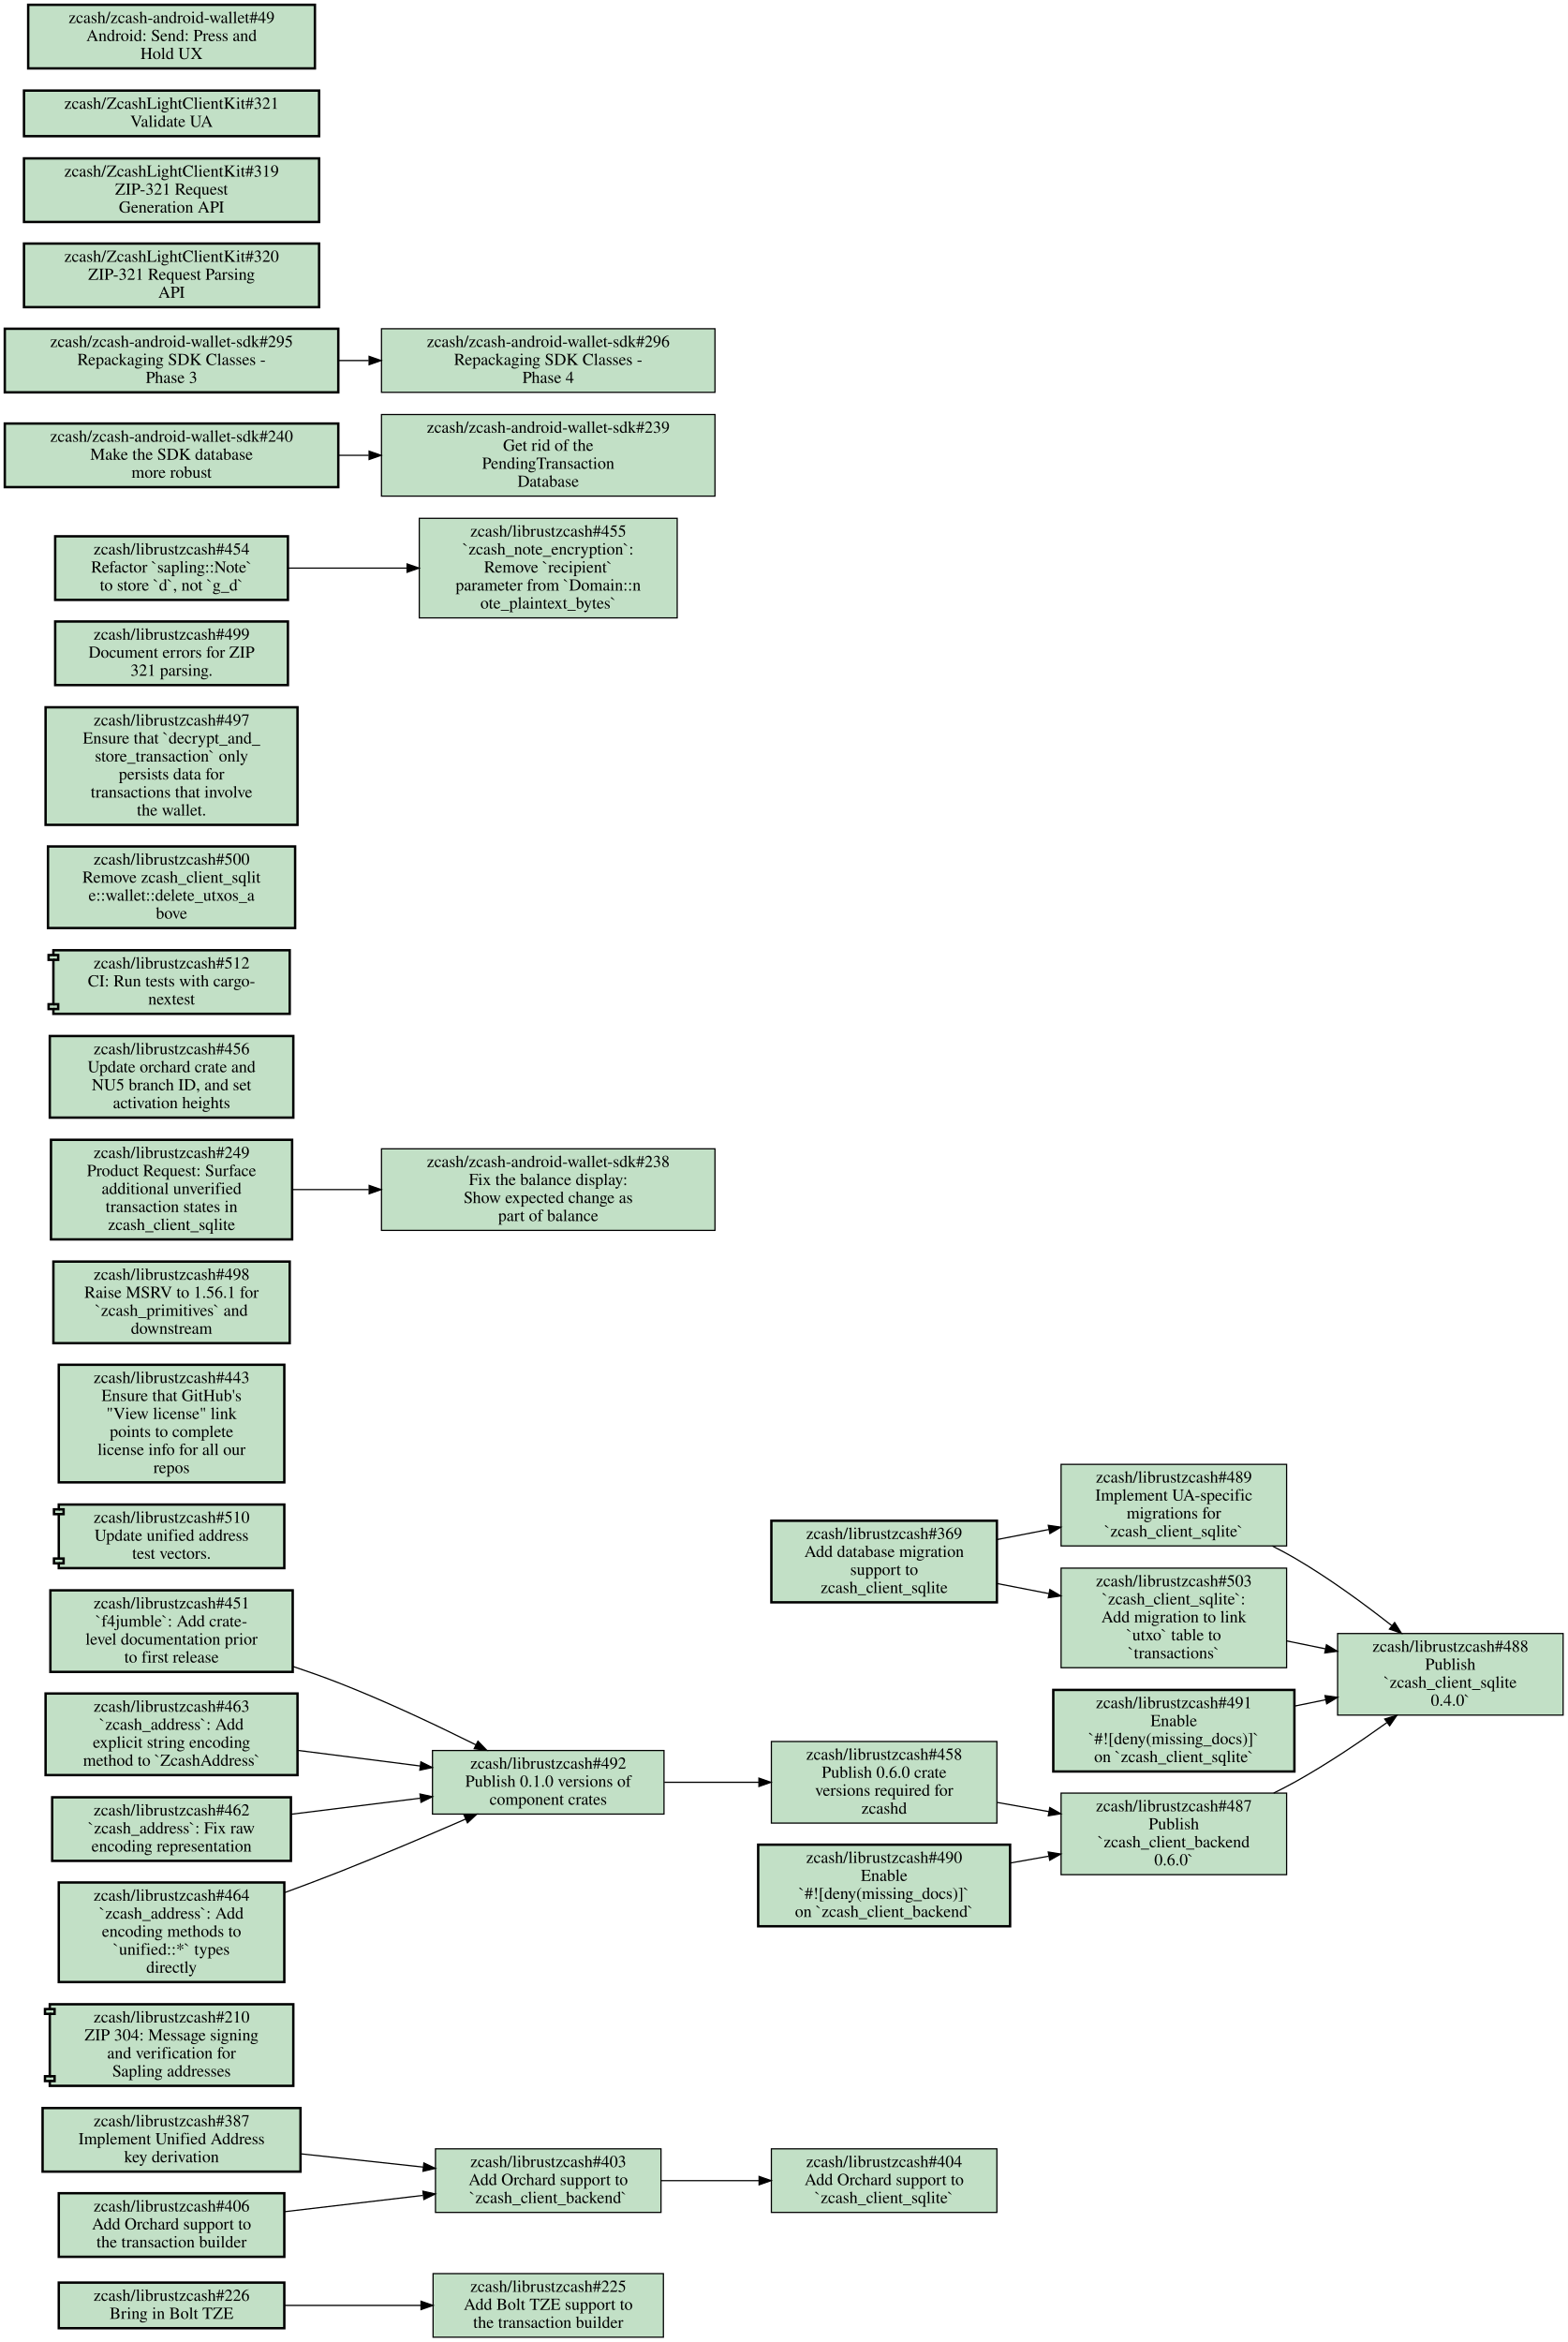
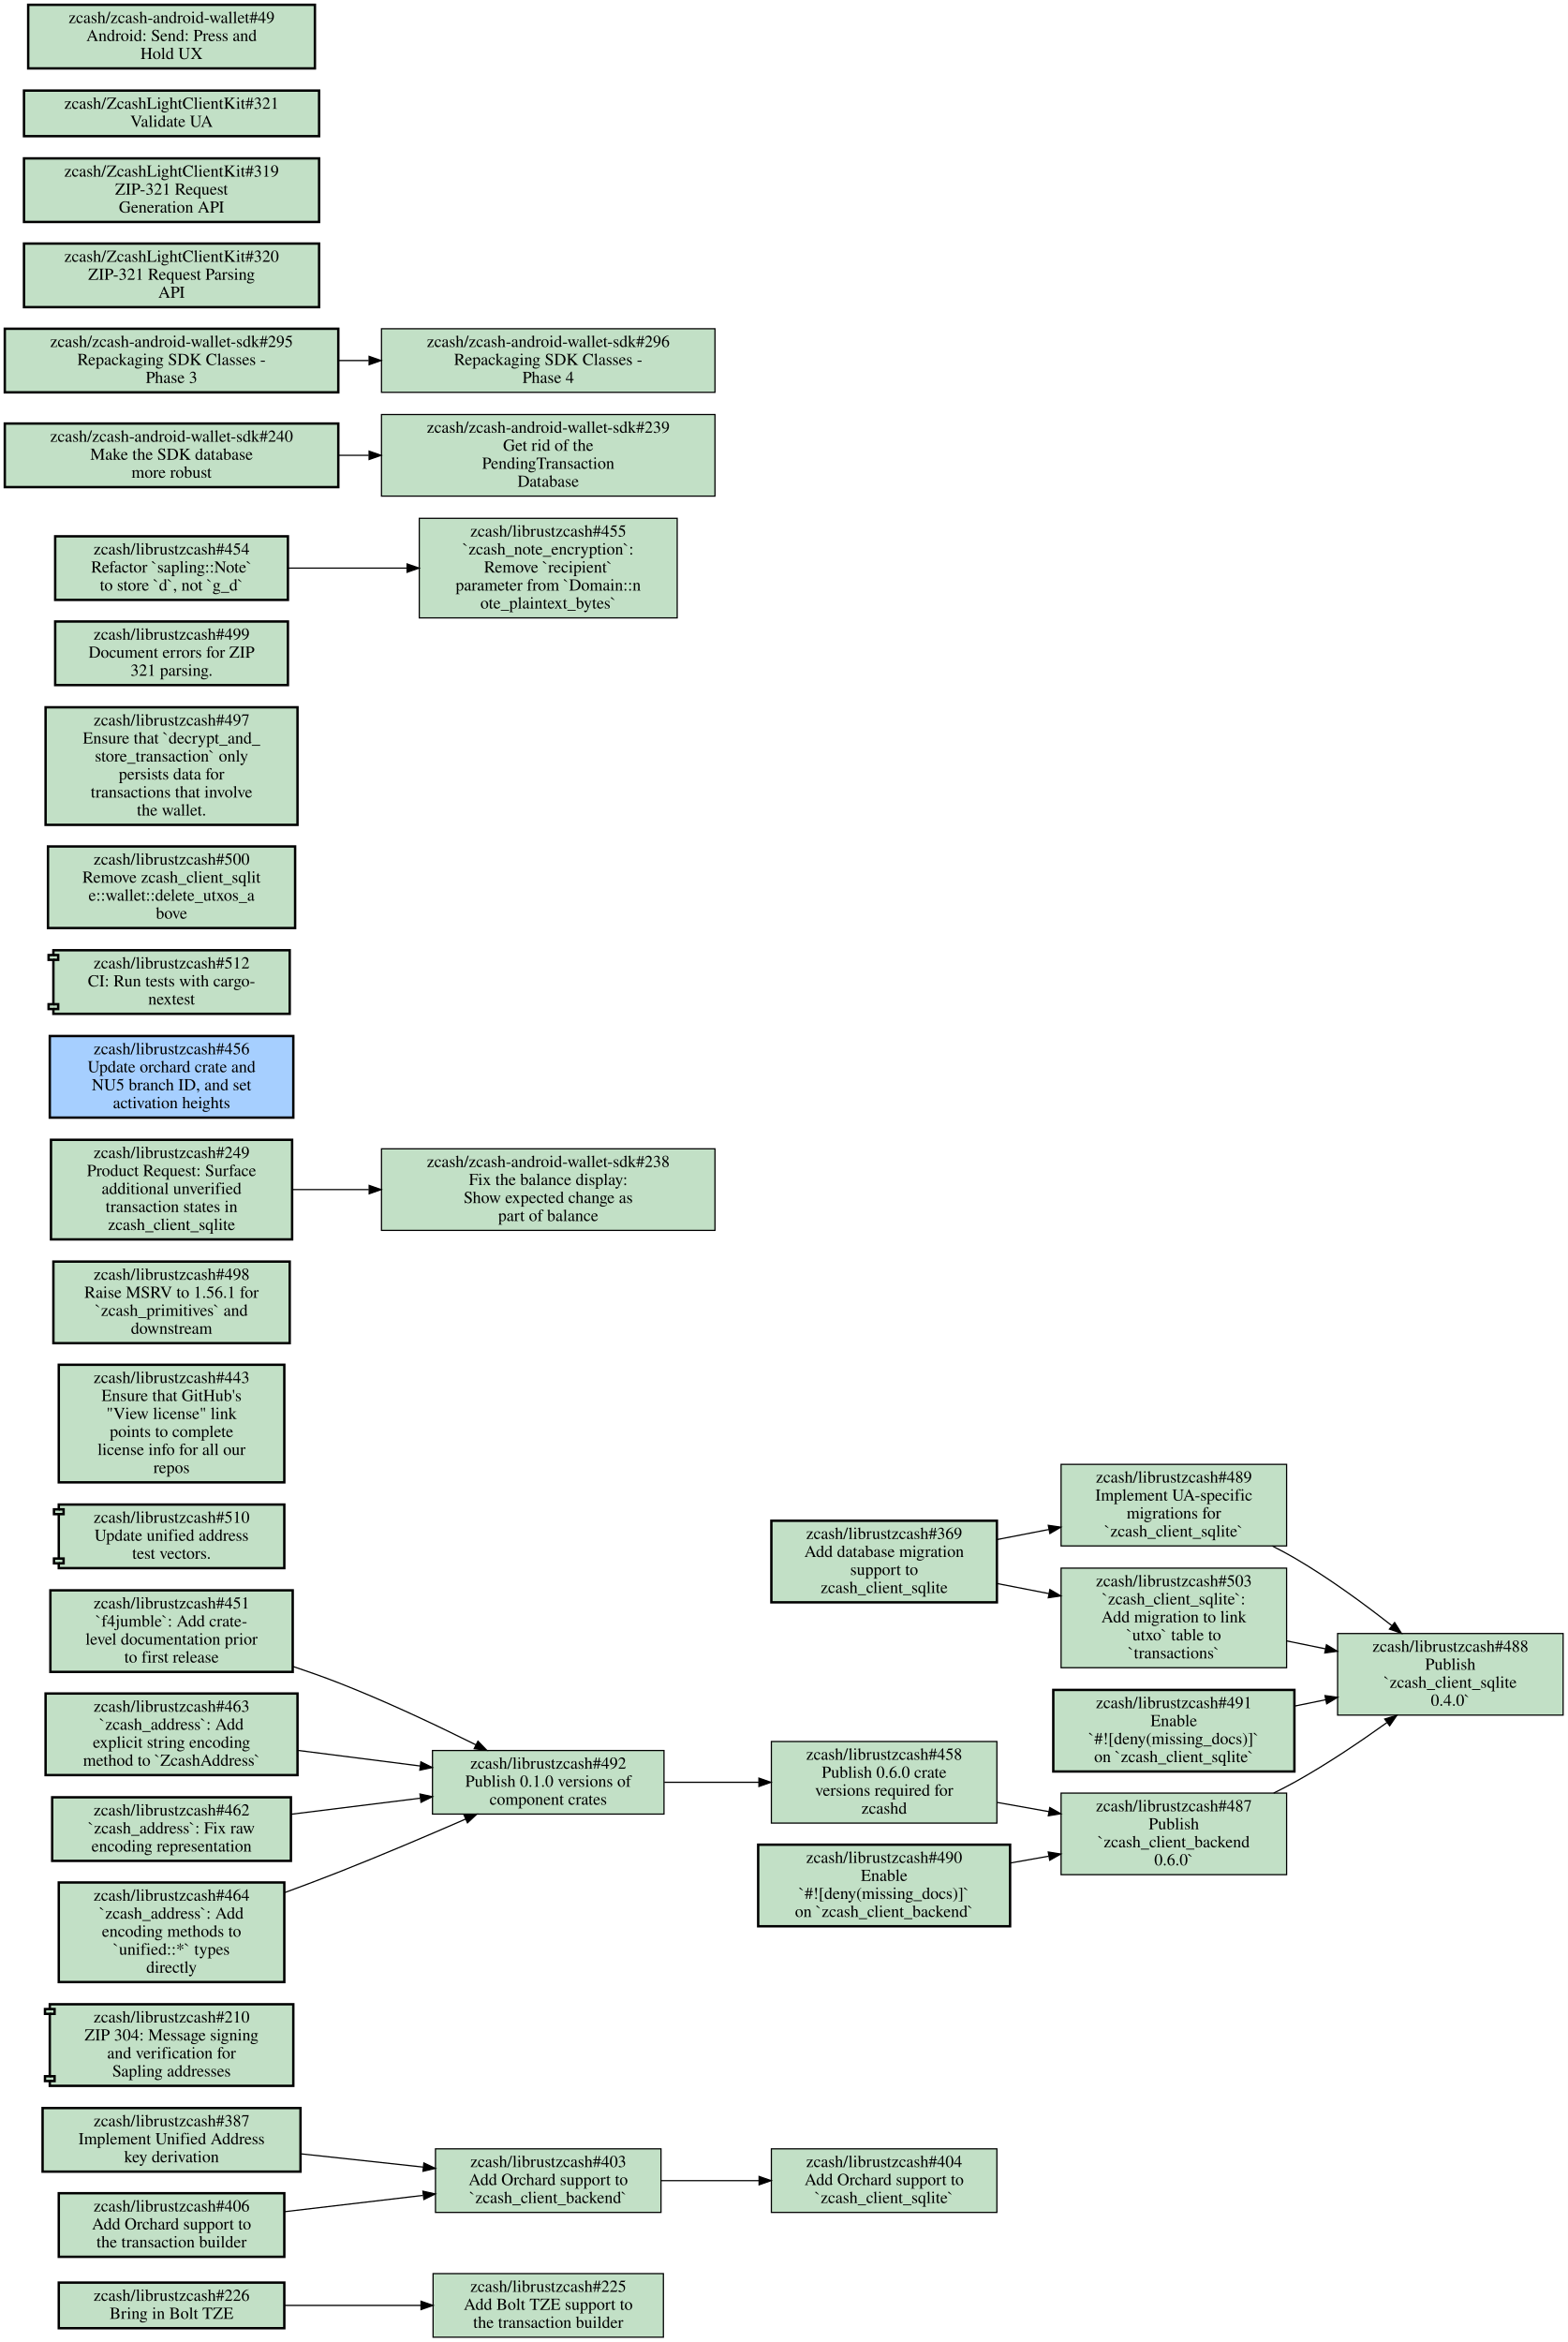
<svg xmlns="http://www.w3.org/2000/svg" xmlns:xlink="http://www.w3.org/1999/xlink" width="1307pt" height="1952pt" viewBox="0.00 0.00 1307.00 1952.00">
  <g id="graph0" class="graph" transform="scale(1 1) rotate(0) translate(4 1948)">
    <polygon fill="#ffffff" stroke="transparent" points="-4,4 -4,-1948 1303,-1948 1303,4 -4,4" />
    <g id="node1" class="node open">
      <g id="a_node1">
        <a xlink:href="https://github.com/zcash/librustzcash/issues/226" xlink:title="zcash/librustzcash#226&#10;Bring in Bolt TZE" target="_blank">
          <polygon fill="#c2e0c6" stroke="#000000" stroke-width="2" points="233,-45.5 45,-45.5 45,-7.5 233,-7.5 233,-45.5" />
          <text text-anchor="middle" x="139" y="-30.3" font-family="Times,serif" font-size="14.00" fill="#000000">zcash/librustzcash#226</text>
          <text text-anchor="middle" x="139" y="-15.3" font-family="Times,serif" font-size="14.00" fill="#000000">Bring in Bolt TZE</text>
        </a>
      </g>
    </g>
    <g id="node2" class="node open">
      <g id="a_node2">
        <a xlink:href="https://github.com/zcash/librustzcash/issues/225" xlink:title="zcash/librustzcash#225&#10;Add Bolt TZE support to&#10;the transaction builder" target="_blank">
          <polygon fill="#c2e0c6" stroke="#000000" points="549,-53 357,-53 357,0 549,0 549,-53" />
          <text text-anchor="middle" x="453" y="-37.8" font-family="Times,serif" font-size="14.00" fill="#000000">zcash/librustzcash#225</text>
          <text text-anchor="middle" x="453" y="-22.8" font-family="Times,serif" font-size="14.00" fill="#000000">Add Bolt TZE support to</text>
          <text text-anchor="middle" x="453" y="-7.8" font-family="Times,serif" font-size="14.00" fill="#000000">the transaction builder</text>
        </a>
      </g>
    </g>
    <g id="edge1" class="edge">
      <path fill="none" stroke="#000000" d="M233.21,-26.5C268.96,-26.5 309.91,-26.5 346.7,-26.5" />
      <polygon fill="#000000" stroke="#000000" points="346.95,-30 356.95,-26.5 346.95,-23 346.95,-30" />
    </g>
    <g id="node3" class="node open">
      <g id="a_node3">
        <a xlink:href="https://github.com/zcash/librustzcash/issues/403" xlink:title="zcash/librustzcash#403&#10;Add Orchard support to&#10;`zcash_client_backend`" target="_blank">
          <polygon fill="#c2e0c6" stroke="#000000" points="547,-157 359,-157 359,-104 547,-104 547,-157" />
          <text text-anchor="middle" x="453" y="-141.8" font-family="Times,serif" font-size="14.00" fill="#000000">zcash/librustzcash#403</text>
          <text text-anchor="middle" x="453" y="-126.8" font-family="Times,serif" font-size="14.00" fill="#000000">Add Orchard support to</text>
          <text text-anchor="middle" x="453" y="-111.8" font-family="Times,serif" font-size="14.00" fill="#000000">`zcash_client_backend`</text>
        </a>
      </g>
    </g>
    <g id="node4" class="node open">
      <g id="a_node4">
        <a xlink:href="https://github.com/zcash/librustzcash/issues/404" xlink:title="zcash/librustzcash#404&#10;Add Orchard support to&#10;`zcash_client_sqlite`" target="_blank">
          <polygon fill="#c2e0c6" stroke="#000000" points="827,-157 639,-157 639,-104 827,-104 827,-157" />
          <text text-anchor="middle" x="733" y="-141.8" font-family="Times,serif" font-size="14.00" fill="#000000">zcash/librustzcash#404</text>
          <text text-anchor="middle" x="733" y="-126.8" font-family="Times,serif" font-size="14.00" fill="#000000">Add Orchard support to</text>
          <text text-anchor="middle" x="733" y="-111.8" font-family="Times,serif" font-size="14.00" fill="#000000">`zcash_client_sqlite`</text>
        </a>
      </g>
    </g>
    <g id="edge2" class="edge">
      <path fill="none" stroke="#000000" d="M547.01,-130.5C573.22,-130.5 601.84,-130.5 628.6,-130.5" />
      <polygon fill="#000000" stroke="#000000" points="628.76,-134 638.76,-130.5 628.76,-127 628.76,-134" />
    </g>
    <g id="node5" class="node open">
      <g id="a_node5">
        <a xlink:href="https://github.com/zcash/librustzcash/pull/210" xlink:title="zcash/librustzcash#210&#10;ZIP 304: Message signing&#10;and verification for&#10;Sapling addresses" target="_blank">
          <polygon fill="#c2e0c6" stroke="#000000" stroke-width="2" points="240.5,-277.5 37.5,-277.5 37.5,-273.5 33.5,-273.5 33.5,-269.5 37.5,-269.5 37.5,-217.5 33.5,-217.5 33.5,-213.5 37.5,-213.5 37.5,-209.5 240.5,-209.5 240.5,-277.5" />
          <polyline fill="none" stroke="#000000" stroke-width="2" points="37.5,-273.5 41.5,-273.5 41.5,-269.5 37.5,-269.5 " />
          <polyline fill="none" stroke="#000000" stroke-width="2" points="37.5,-217.5 41.5,-217.5 41.5,-213.5 37.5,-213.5 " />
          <text text-anchor="middle" x="139" y="-262.3" font-family="Times,serif" font-size="14.00" fill="#000000">zcash/librustzcash#210</text>
          <text text-anchor="middle" x="139" y="-247.3" font-family="Times,serif" font-size="14.00" fill="#000000">ZIP 304: Message signing</text>
          <text text-anchor="middle" x="139" y="-232.3" font-family="Times,serif" font-size="14.00" fill="#000000">and verification for</text>
          <text text-anchor="middle" x="139" y="-217.3" font-family="Times,serif" font-size="14.00" fill="#000000">Sapling addresses</text>
        </a>
      </g>
    </g>
    <g id="node6" class="node open">
      <g id="a_node6">
        <a xlink:href="https://github.com/zcash/librustzcash/issues/369" xlink:title="zcash/librustzcash#369&#10;Add database migration&#10;support to&#10;zcash_client_sqlite" target="_blank">
          <polygon fill="#c2e0c6" stroke="#000000" stroke-width="2" points="827,-680.5 639,-680.5 639,-612.5 827,-612.5 827,-680.5" />
          <text text-anchor="middle" x="733" y="-665.3" font-family="Times,serif" font-size="14.00" fill="#000000">zcash/librustzcash#369</text>
          <text text-anchor="middle" x="733" y="-650.3" font-family="Times,serif" font-size="14.00" fill="#000000">Add database migration</text>
          <text text-anchor="middle" x="733" y="-635.3" font-family="Times,serif" font-size="14.00" fill="#000000">support to</text>
          <text text-anchor="middle" x="733" y="-620.3" font-family="Times,serif" font-size="14.00" fill="#000000">zcash_client_sqlite</text>
        </a>
      </g>
    </g>
    <g id="node7" class="node open">
      <g id="a_node7">
        <a xlink:href="https://github.com/zcash/librustzcash/issues/489" xlink:title="zcash/librustzcash#489&#10;Implement UA-specific&#10;migrations for&#10;`zcash_client_sqlite`" target="_blank">
          <polygon fill="#c2e0c6" stroke="#000000" points="1068.5,-727.5 880.5,-727.5 880.5,-659.5 1068.5,-659.5 1068.5,-727.5" />
          <text text-anchor="middle" x="974.5" y="-712.3" font-family="Times,serif" font-size="14.00" fill="#000000">zcash/librustzcash#489</text>
          <text text-anchor="middle" x="974.5" y="-697.3" font-family="Times,serif" font-size="14.00" fill="#000000">Implement UA-specific</text>
          <text text-anchor="middle" x="974.5" y="-682.3" font-family="Times,serif" font-size="14.00" fill="#000000">migrations for</text>
          <text text-anchor="middle" x="974.5" y="-667.3" font-family="Times,serif" font-size="14.00" fill="#000000">`zcash_client_sqlite`</text>
        </a>
      </g>
    </g>
    <g id="edge3" class="edge">
      <path fill="none" stroke="#000000" d="M827.06,-664.81C841.27,-667.57 855.99,-670.44 870.39,-673.24" />
      <polygon fill="#000000" stroke="#000000" points="869.815,-676.694 880.3,-675.17 871.154,-669.823 869.815,-676.694" />
    </g>
    <g id="node8" class="node open">
      <g id="a_node8">
        <a xlink:href="https://github.com/zcash/librustzcash/issues/503" xlink:title="zcash/librustzcash#503&#10;`zcash_client_sqlite`:&#10;Add migration to link&#10;`utxo` table to&#10;`transactions`" target="_blank">
          <polygon fill="#c2e0c6" stroke="#000000" points="1068.5,-641 880.5,-641 880.5,-558 1068.5,-558 1068.5,-641" />
          <text text-anchor="middle" x="974.5" y="-625.8" font-family="Times,serif" font-size="14.00" fill="#000000">zcash/librustzcash#503</text>
          <text text-anchor="middle" x="974.5" y="-610.8" font-family="Times,serif" font-size="14.00" fill="#000000">`zcash_client_sqlite`:</text>
          <text text-anchor="middle" x="974.5" y="-595.8" font-family="Times,serif" font-size="14.00" fill="#000000">Add migration to link</text>
          <text text-anchor="middle" x="974.5" y="-580.8" font-family="Times,serif" font-size="14.00" fill="#000000">`utxo` table to</text>
          <text text-anchor="middle" x="974.5" y="-565.8" font-family="Times,serif" font-size="14.00" fill="#000000">`transactions`</text>
        </a>
      </g>
    </g>
    <g id="edge4" class="edge">
      <path fill="none" stroke="#000000" d="M827.06,-628.19C841.27,-625.43 855.99,-622.56 870.39,-619.76" />
      <polygon fill="#000000" stroke="#000000" points="871.154,-623.177 880.3,-617.83 869.815,-616.306 871.154,-623.177" />
    </g>
    <g id="node9" class="node open">
      <g id="a_node9">
        <a xlink:href="https://github.com/zcash/librustzcash/issues/488" xlink:title="zcash/librustzcash#488&#10;Publish&#10;`zcash_client_sqlite&#10;0.4.0`" target="_blank">
          <polygon fill="#c2e0c6" stroke="#000000" points="1299,-586.5 1111,-586.5 1111,-518.5 1299,-518.5 1299,-586.5" />
          <text text-anchor="middle" x="1205" y="-571.3" font-family="Times,serif" font-size="14.00" fill="#000000">zcash/librustzcash#488</text>
          <text text-anchor="middle" x="1205" y="-556.3" font-family="Times,serif" font-size="14.00" fill="#000000">Publish</text>
          <text text-anchor="middle" x="1205" y="-541.3" font-family="Times,serif" font-size="14.00" fill="#000000">`zcash_client_sqlite</text>
          <text text-anchor="middle" x="1205" y="-526.3" font-family="Times,serif" font-size="14.00" fill="#000000">0.4.0`</text>
        </a>
      </g>
    </g>
    <g id="edge5" class="edge">
      <path fill="none" stroke="#000000" d="M1056.7,-659.37C1063,-656.2 1069.2,-652.9 1075,-649.5 1103.2,-633.1 1132.5,-611.68 1156.1,-593.14" />
      <polygon fill="#000000" stroke="#000000" points="1158.537,-595.674 1164.2,-586.72 1154.189,-590.189 1158.537,-595.674" />
    </g>
    <g id="edge6" class="edge">
      <path fill="none" stroke="#000000" d="M1068.6,-580.32C1079.3,-578.14 1090.2,-575.91 1101,-573.71" />
      <polygon fill="#000000" stroke="#000000" points="1101.707,-577.138 1110.8,-571.7 1100.301,-570.281 1101.707,-577.138" />
    </g>
    <g id="node10" class="node open">
      <g id="a_node10">
        <a xlink:href="https://github.com/zcash/librustzcash/issues/491" xlink:title="zcash/librustzcash#491&#10;Enable&#10;`#![deny(missing_docs)]`&#10;on `zcash_client_sqlite`" target="_blank">
          <polygon fill="#c2e0c6" stroke="#000000" stroke-width="2" points="1075,-539.5 874,-539.5 874,-471.5 1075,-471.5 1075,-539.5" />
          <text text-anchor="middle" x="974.5" y="-524.3" font-family="Times,serif" font-size="14.00" fill="#000000">zcash/librustzcash#491</text>
          <text text-anchor="middle" x="974.5" y="-509.3" font-family="Times,serif" font-size="14.00" fill="#000000">Enable</text>
          <text text-anchor="middle" x="974.5" y="-494.3" font-family="Times,serif" font-size="14.00" fill="#000000">`#![deny(missing_docs)]`</text>
          <text text-anchor="middle" x="974.5" y="-479.3" font-family="Times,serif" font-size="14.00" fill="#000000">on `zcash_client_sqlite`</text>
        </a>
      </g>
    </g>
    <g id="edge7" class="edge">
      <path fill="none" stroke="#000000" d="M1075.3,-526.05C1083.8,-527.79 1092.4,-529.55 1101,-531.29" />
      <polygon fill="#000000" stroke="#000000" points="1100.502,-534.76 1111,-533.33 1101.901,-527.902 1100.502,-534.76" />
    </g>
    <g id="node11" class="node open">
      <g id="a_node11">
        <a xlink:href="https://github.com/zcash/librustzcash/issues/492" xlink:title="zcash/librustzcash#492&#10;Publish 0.1.0 versions of&#10;component crates" target="_blank">
          <polygon fill="#c2e0c6" stroke="#000000" points="549.5,-489 356.5,-489 356.5,-436 549.5,-436 549.5,-489" />
          <text text-anchor="middle" x="453" y="-473.8" font-family="Times,serif" font-size="14.00" fill="#000000">zcash/librustzcash#492</text>
          <text text-anchor="middle" x="453" y="-458.8" font-family="Times,serif" font-size="14.00" fill="#000000">Publish 0.1.0 versions of</text>
          <text text-anchor="middle" x="453" y="-443.8" font-family="Times,serif" font-size="14.00" fill="#000000">component crates</text>
        </a>
      </g>
    </g>
    <g id="node12" class="node open">
      <g id="a_node12">
        <a xlink:href="https://github.com/zcash/librustzcash/issues/458" xlink:title="zcash/librustzcash#458&#10;Publish 0.6.0 crate&#10;versions required for&#10;zcashd" target="_blank">
          <polygon fill="#c2e0c6" stroke="#000000" points="827,-496.5 639,-496.5 639,-428.5 827,-428.5 827,-496.5" />
          <text text-anchor="middle" x="733" y="-481.3" font-family="Times,serif" font-size="14.00" fill="#000000">zcash/librustzcash#458</text>
          <text text-anchor="middle" x="733" y="-466.3" font-family="Times,serif" font-size="14.00" fill="#000000">Publish 0.6.0 crate</text>
          <text text-anchor="middle" x="733" y="-451.3" font-family="Times,serif" font-size="14.00" fill="#000000">versions required for</text>
          <text text-anchor="middle" x="733" y="-436.3" font-family="Times,serif" font-size="14.00" fill="#000000">zcashd</text>
        </a>
      </g>
    </g>
    <g id="edge8" class="edge">
      <path fill="none" stroke="#000000" d="M549.75,-462.5C575.15,-462.5 602.65,-462.5 628.44,-462.5" />
      <polygon fill="#000000" stroke="#000000" points="628.61,-466 638.61,-462.5 628.61,-459 628.61,-466" />
    </g>
    <g id="node13" class="node open">
      <g id="a_node13">
        <a xlink:href="https://github.com/zcash/librustzcash/issues/487" xlink:title="zcash/librustzcash#487&#10;Publish&#10;`zcash_client_backend&#10;0.6.0`" target="_blank">
          <polygon fill="#c2e0c6" stroke="#000000" points="1068.5,-453.5 880.5,-453.5 880.5,-385.5 1068.5,-385.5 1068.5,-453.5" />
          <text text-anchor="middle" x="974.5" y="-438.3" font-family="Times,serif" font-size="14.00" fill="#000000">zcash/librustzcash#487</text>
          <text text-anchor="middle" x="974.5" y="-423.3" font-family="Times,serif" font-size="14.00" fill="#000000">Publish</text>
          <text text-anchor="middle" x="974.5" y="-408.3" font-family="Times,serif" font-size="14.00" fill="#000000">`zcash_client_backend</text>
          <text text-anchor="middle" x="974.5" y="-393.3" font-family="Times,serif" font-size="14.00" fill="#000000">0.6.0`</text>
        </a>
      </g>
    </g>
    <g id="edge9" class="edge">
      <path fill="none" stroke="#000000" d="M827.06,-445.75C841.27,-443.22 855.99,-440.6 870.39,-438.04" />
      <polygon fill="#000000" stroke="#000000" points="871.071,-441.474 880.3,-436.27 869.84,-434.583 871.071,-441.474" />
    </g>
    <g id="edge10" class="edge">
      <path fill="none" stroke="#000000" d="M1057.7,-453.51C1063.6,-456.42 1069.4,-459.42 1075,-462.5 1101.4,-477.11 1129.1,-495.77 1152.2,-512.32" />
      <polygon fill="#000000" stroke="#000000" points="1150.26,-515.237 1160.4,-518.31 1154.389,-509.585 1150.26,-515.237" />
    </g>
    <g id="node14" class="node open">
      <g id="a_node14">
        <a xlink:href="https://github.com/zcash/librustzcash/issues/490" xlink:title="zcash/librustzcash#490&#10;Enable&#10;`#![deny(missing_docs)]`&#10;on `zcash_client_backend`" target="_blank">
          <polygon fill="#c2e0c6" stroke="#000000" stroke-width="2" points="838,-410.5 628,-410.5 628,-342.5 838,-342.5 838,-410.5" />
          <text text-anchor="middle" x="733" y="-395.3" font-family="Times,serif" font-size="14.00" fill="#000000">zcash/librustzcash#490</text>
          <text text-anchor="middle" x="733" y="-380.3" font-family="Times,serif" font-size="14.00" fill="#000000">Enable</text>
          <text text-anchor="middle" x="733" y="-365.3" font-family="Times,serif" font-size="14.00" fill="#000000">`#![deny(missing_docs)]`</text>
          <text text-anchor="middle" x="733" y="-350.3" font-family="Times,serif" font-size="14.00" fill="#000000">on `zcash_client_backend`</text>
        </a>
      </g>
    </g>
    <g id="edge11" class="edge">
      <path fill="none" stroke="#000000" d="M838.22,-395.24C848.82,-397.12 859.58,-399.04 870.16,-400.92" />
      <polygon fill="#000000" stroke="#000000" points="869.791,-404.409 880.25,-402.72 871.02,-397.518 869.791,-404.409" />
    </g>
    <g id="node15" class="node open">
      <g id="a_node15">
        <a xlink:href="https://github.com/zcash/librustzcash/issues/451" xlink:title="zcash/librustzcash#451&#10;`f4jumble`: Add crate-&#10;level documentation prior&#10;to first release" target="_blank">
          <polygon fill="#c2e0c6" stroke="#000000" stroke-width="2" points="240,-622.5 38,-622.5 38,-554.5 240,-554.5 240,-622.5" />
          <text text-anchor="middle" x="139" y="-607.3" font-family="Times,serif" font-size="14.00" fill="#000000">zcash/librustzcash#451</text>
          <text text-anchor="middle" x="139" y="-592.3" font-family="Times,serif" font-size="14.00" fill="#000000">`f4jumble`: Add crate-</text>
          <text text-anchor="middle" x="139" y="-577.3" font-family="Times,serif" font-size="14.00" fill="#000000">level documentation prior</text>
          <text text-anchor="middle" x="139" y="-562.3" font-family="Times,serif" font-size="14.00" fill="#000000">to first release</text>
        </a>
      </g>
    </g>
    <g id="edge12" class="edge">
      <path fill="none" stroke="#000000" d="M240.18,-559.06C253.01,-554.78 265.88,-550.22 278,-545.5 316.95,-530.33 359.34,-510.32 392.64,-493.75" />
      <polygon fill="#000000" stroke="#000000" points="394.408,-496.779 401.78,-489.17 391.272,-490.521 394.408,-496.779" />
    </g>
    <g id="node16" class="node open">
      <g id="a_node16">
        <a xlink:href="https://github.com/zcash/librustzcash/issues/463" xlink:title="zcash/librustzcash#463&#10;`zcash_address`: Add&#10;explicit string encoding&#10;method to `ZcashAddress`" target="_blank">
          <polygon fill="#c2e0c6" stroke="#000000" stroke-width="2" points="244,-536.5 34,-536.5 34,-468.5 244,-468.5 244,-536.5" />
          <text text-anchor="middle" x="139" y="-521.3" font-family="Times,serif" font-size="14.00" fill="#000000">zcash/librustzcash#463</text>
          <text text-anchor="middle" x="139" y="-506.3" font-family="Times,serif" font-size="14.00" fill="#000000">`zcash_address`: Add</text>
          <text text-anchor="middle" x="139" y="-491.3" font-family="Times,serif" font-size="14.00" fill="#000000">explicit string encoding</text>
          <text text-anchor="middle" x="139" y="-476.3" font-family="Times,serif" font-size="14.00" fill="#000000">method to `ZcashAddress`</text>
        </a>
      </g>
    </g>
    <g id="edge13" class="edge">
      <path fill="none" stroke="#000000" d="M244.43,-489.07C277.21,-484.89 313.36,-480.29 346.23,-476.1" />
      <polygon fill="#000000" stroke="#000000" points="346.831,-479.552 356.31,-474.82 345.949,-472.608 346.831,-479.552" />
    </g>
    <g id="node17" class="node open">
      <g id="a_node17">
        <a xlink:href="https://github.com/zcash/librustzcash/issues/462" xlink:title="zcash/librustzcash#462&#10;`zcash_address`: Fix raw&#10;encoding representation" target="_blank">
          <polygon fill="#c2e0c6" stroke="#000000" stroke-width="2" points="238.5,-450 39.5,-450 39.5,-397 238.5,-397 238.5,-450" />
          <text text-anchor="middle" x="139" y="-434.8" font-family="Times,serif" font-size="14.00" fill="#000000">zcash/librustzcash#462</text>
          <text text-anchor="middle" x="139" y="-419.8" font-family="Times,serif" font-size="14.00" fill="#000000">`zcash_address`: Fix raw</text>
          <text text-anchor="middle" x="139" y="-404.8" font-family="Times,serif" font-size="14.00" fill="#000000">encoding representation</text>
        </a>
      </g>
    </g>
    <g id="edge14" class="edge">
      <path fill="none" stroke="#000000" d="M238.78,-435.89C273.02,-440.15 311.47,-444.92 346.24,-449.24" />
      <polygon fill="#000000" stroke="#000000" points="346.074,-452.746 356.43,-450.51 346.94,-445.8 346.074,-452.746" />
    </g>
    <g id="node18" class="node open">
      <g id="a_node18">
        <a xlink:href="https://github.com/zcash/librustzcash/issues/464" xlink:title="zcash/librustzcash#464&#10;`zcash_address`: Add&#10;encoding methods to&#10;`unified::*` types&#10;directly" target="_blank">
          <polygon fill="#c2e0c6" stroke="#000000" stroke-width="2" points="233,-379 45,-379 45,-296 233,-296 233,-379" />
          <text text-anchor="middle" x="139" y="-363.8" font-family="Times,serif" font-size="14.00" fill="#000000">zcash/librustzcash#464</text>
          <text text-anchor="middle" x="139" y="-348.8" font-family="Times,serif" font-size="14.00" fill="#000000">`zcash_address`: Add</text>
          <text text-anchor="middle" x="139" y="-333.8" font-family="Times,serif" font-size="14.00" fill="#000000">encoding methods to</text>
          <text text-anchor="middle" x="139" y="-318.8" font-family="Times,serif" font-size="14.00" fill="#000000">`unified::*` types</text>
          <text text-anchor="middle" x="139" y="-303.8" font-family="Times,serif" font-size="14.00" fill="#000000">directly</text>
        </a>
      </g>
    </g>
    <g id="edge15" class="edge">
      <path fill="none" stroke="#000000" d="M233.12,-370.5C248.19,-376.03 263.56,-381.82 278,-387.5 313.27,-401.39 352.06,-417.88 384.14,-431.86" />
      <polygon fill="#000000" stroke="#000000" points="382.866,-435.123 393.43,-435.93 385.675,-428.711 382.866,-435.123" />
    </g>
    <g id="node19" class="node open">
      <g id="a_node19">
        <a xlink:href="https://github.com/zcash/librustzcash/pull/510" xlink:title="zcash/librustzcash#510&#10;Update unified address&#10;test vectors." target="_blank">
          <polygon fill="#c2e0c6" stroke="#000000" stroke-width="2" points="233,-694 45,-694 45,-690 41,-690 41,-686 45,-686 45,-649 41,-649 41,-645 45,-645 45,-641 233,-641 233,-694" />
          <polyline fill="none" stroke="#000000" stroke-width="2" points="45,-690 49,-690 49,-686 45,-686 " />
          <polyline fill="none" stroke="#000000" stroke-width="2" points="45,-649 49,-649 49,-645 45,-645 " />
          <text text-anchor="middle" x="139" y="-678.8" font-family="Times,serif" font-size="14.00" fill="#000000">zcash/librustzcash#510</text>
          <text text-anchor="middle" x="139" y="-663.8" font-family="Times,serif" font-size="14.00" fill="#000000">Update unified address</text>
          <text text-anchor="middle" x="139" y="-648.8" font-family="Times,serif" font-size="14.00" fill="#000000">test vectors.</text>
        </a>
      </g>
    </g>
    <g id="node20" class="node open">
      <g id="a_node20">
        <a xlink:href="https://github.com/zcash/librustzcash/issues/443" xlink:title="zcash/librustzcash#443&#10;Ensure that GitHub's&#10;&quot;View license&quot; link&#10;points to complete&#10;license info for all our&#10;repos" target="_blank">
          <polygon fill="#c2e0c6" stroke="#000000" stroke-width="2" points="233,-810.5 45,-810.5 45,-712.5 233,-712.5 233,-810.5" />
          <text text-anchor="middle" x="139" y="-795.3" font-family="Times,serif" font-size="14.00" fill="#000000">zcash/librustzcash#443</text>
          <text text-anchor="middle" x="139" y="-780.3" font-family="Times,serif" font-size="14.00" fill="#000000">Ensure that GitHub's</text>
          <text text-anchor="middle" x="139" y="-765.3" font-family="Times,serif" font-size="14.00" fill="#000000">"View license" link</text>
          <text text-anchor="middle" x="139" y="-750.3" font-family="Times,serif" font-size="14.00" fill="#000000">points to complete</text>
          <text text-anchor="middle" x="139" y="-735.3" font-family="Times,serif" font-size="14.00" fill="#000000">license info for all our</text>
          <text text-anchor="middle" x="139" y="-720.3" font-family="Times,serif" font-size="14.00" fill="#000000">repos</text>
        </a>
      </g>
    </g>
    <g id="node21" class="node open">
      <g id="a_node21">
        <a xlink:href="https://github.com/zcash/librustzcash/issues/498" xlink:title="zcash/librustzcash#498&#10;Raise MSRV to 1.56.1 for&#10;`zcash_primitives` and&#10;downstream" target="_blank">
          <polygon fill="#c2e0c6" stroke="#000000" stroke-width="2" points="237.5,-896.5 40.5,-896.5 40.5,-828.5 237.5,-828.5 237.5,-896.5" />
          <text text-anchor="middle" x="139" y="-881.3" font-family="Times,serif" font-size="14.00" fill="#000000">zcash/librustzcash#498</text>
          <text text-anchor="middle" x="139" y="-866.3" font-family="Times,serif" font-size="14.00" fill="#000000">Raise MSRV to 1.56.1 for</text>
          <text text-anchor="middle" x="139" y="-851.3" font-family="Times,serif" font-size="14.00" fill="#000000">`zcash_primitives` and</text>
          <text text-anchor="middle" x="139" y="-836.3" font-family="Times,serif" font-size="14.00" fill="#000000">downstream</text>
        </a>
      </g>
    </g>
    <g id="node22" class="node open">
      <g id="a_node22">
        <a xlink:href="https://github.com/zcash/librustzcash/issues/249" xlink:title="zcash/librustzcash#249&#10;Product Request: Surface&#10;additional unverified&#10;transaction states in&#10;zcash_client_sqlite" target="_blank">
          <polygon fill="#c2e0c6" stroke="#000000" stroke-width="2" points="239.5,-998 38.5,-998 38.5,-915 239.5,-915 239.5,-998" />
          <text text-anchor="middle" x="139" y="-982.8" font-family="Times,serif" font-size="14.00" fill="#000000">zcash/librustzcash#249</text>
          <text text-anchor="middle" x="139" y="-967.8" font-family="Times,serif" font-size="14.00" fill="#000000">Product Request: Surface</text>
          <text text-anchor="middle" x="139" y="-952.8" font-family="Times,serif" font-size="14.00" fill="#000000">additional unverified</text>
          <text text-anchor="middle" x="139" y="-937.8" font-family="Times,serif" font-size="14.00" fill="#000000">transaction states in</text>
          <text text-anchor="middle" x="139" y="-922.8" font-family="Times,serif" font-size="14.00" fill="#000000">zcash_client_sqlite</text>
        </a>
      </g>
    </g>
    <g id="node23" class="node open">
      <g id="a_node23">
        <a xlink:href="https://github.com/zcash/zcash-android-wallet-sdk/issues/238" xlink:title="zcash/zcash-android-wallet-sdk#238&#10;Fix the balance display:&#10;Show expected change as&#10;part of balance" target="_blank">
          <polygon fill="#c2e0c6" stroke="#000000" points="592,-990.5 314,-990.5 314,-922.5 592,-922.5 592,-990.5" />
          <text text-anchor="middle" x="453" y="-975.3" font-family="Times,serif" font-size="14.00" fill="#000000">zcash/zcash-android-wallet-sdk#238</text>
          <text text-anchor="middle" x="453" y="-960.3" font-family="Times,serif" font-size="14.00" fill="#000000">Fix the balance display:</text>
          <text text-anchor="middle" x="453" y="-945.3" font-family="Times,serif" font-size="14.00" fill="#000000">Show expected change as</text>
          <text text-anchor="middle" x="453" y="-930.3" font-family="Times,serif" font-size="14.00" fill="#000000">part of balance</text>
        </a>
      </g>
    </g>
    <g id="edge16" class="edge">
      <path fill="none" stroke="#000000" d="M239.65,-956.5C260.01,-956.5 281.83,-956.5 303.47,-956.5" />
      <polygon fill="#000000" stroke="#000000" points="303.72,-960 313.72,-956.5 303.72,-953 303.72,-960" />
    </g>
-     <g id="node24" class="node open">
+     <g id="node24" class="node committed">
      <g id="a_node24">
        <a xlink:href="https://github.com/zcash/librustzcash/issues/456" xlink:title="zcash/librustzcash#456&#10;Update orchard crate and&#10;NU5 branch ID, and set&#10;activation heights" target="_blank">
-           <polygon fill="#c2e0c6" stroke="#000000" stroke-width="2" points="240.5,-1084.5 37.5,-1084.5 37.5,-1016.5 240.5,-1016.5 240.5,-1084.5" />
+           <polygon fill="#a6cfff" stroke="#000000" stroke-width="2" points="240.5,-1084.5 37.5,-1084.5 37.5,-1016.5 240.5,-1016.5 240.5,-1084.5" />
          <text text-anchor="middle" x="139" y="-1069.3" font-family="Times,serif" font-size="14.00" fill="#000000">zcash/librustzcash#456</text>
          <text text-anchor="middle" x="139" y="-1054.3" font-family="Times,serif" font-size="14.00" fill="#000000">Update orchard crate and</text>
          <text text-anchor="middle" x="139" y="-1039.3" font-family="Times,serif" font-size="14.00" fill="#000000">NU5 branch ID, and set</text>
          <text text-anchor="middle" x="139" y="-1024.3" font-family="Times,serif" font-size="14.00" fill="#000000">activation heights</text>
        </a>
      </g>
    </g>
    <g id="node25" class="node open">
      <g id="a_node25">
        <a xlink:href="https://github.com/zcash/librustzcash/pull/512" xlink:title="zcash/librustzcash#512&#10;CI: Run tests with cargo-&#10;nextest" target="_blank">
          <polygon fill="#c2e0c6" stroke="#000000" stroke-width="2" points="237.5,-1156 40.5,-1156 40.5,-1152 36.5,-1152 36.5,-1148 40.5,-1148 40.5,-1111 36.5,-1111 36.5,-1107 40.5,-1107 40.5,-1103 237.5,-1103 237.5,-1156" />
          <polyline fill="none" stroke="#000000" stroke-width="2" points="40.5,-1152 44.5,-1152 44.5,-1148 40.5,-1148 " />
          <polyline fill="none" stroke="#000000" stroke-width="2" points="40.5,-1111 44.5,-1111 44.5,-1107 40.5,-1107 " />
          <text text-anchor="middle" x="139" y="-1140.8" font-family="Times,serif" font-size="14.00" fill="#000000">zcash/librustzcash#512</text>
          <text text-anchor="middle" x="139" y="-1125.8" font-family="Times,serif" font-size="14.00" fill="#000000">CI: Run tests with cargo-</text>
          <text text-anchor="middle" x="139" y="-1110.8" font-family="Times,serif" font-size="14.00" fill="#000000">nextest</text>
        </a>
      </g>
    </g>
    <g id="node26" class="node open">
      <g id="a_node26">
        <a xlink:href="https://github.com/zcash/librustzcash/issues/500" xlink:title="zcash/librustzcash#500&#10;Remove zcash_client_sqlit&#10;e::wallet::delete_utxos_a&#10;bove" target="_blank">
          <polygon fill="#c2e0c6" stroke="#000000" stroke-width="2" points="242,-1242.5 36,-1242.5 36,-1174.5 242,-1174.5 242,-1242.5" />
          <text text-anchor="middle" x="139" y="-1227.3" font-family="Times,serif" font-size="14.00" fill="#000000">zcash/librustzcash#500</text>
          <text text-anchor="middle" x="139" y="-1212.3" font-family="Times,serif" font-size="14.00" fill="#000000">Remove zcash_client_sqlit</text>
          <text text-anchor="middle" x="139" y="-1197.3" font-family="Times,serif" font-size="14.00" fill="#000000">e::wallet::delete_utxos_a</text>
          <text text-anchor="middle" x="139" y="-1182.3" font-family="Times,serif" font-size="14.00" fill="#000000">bove</text>
        </a>
      </g>
    </g>
    <g id="node27" class="node open">
      <g id="a_node27">
        <a xlink:href="https://github.com/zcash/librustzcash/issues/497" xlink:title="zcash/librustzcash#497&#10;Ensure that `decrypt_and_&#10;store_transaction` only&#10;persists data for&#10;transactions that involve&#10;the wallet." target="_blank">
          <polygon fill="#c2e0c6" stroke="#000000" stroke-width="2" points="244,-1358.5 34,-1358.5 34,-1260.5 244,-1260.5 244,-1358.5" />
          <text text-anchor="middle" x="139" y="-1343.3" font-family="Times,serif" font-size="14.00" fill="#000000">zcash/librustzcash#497</text>
          <text text-anchor="middle" x="139" y="-1328.3" font-family="Times,serif" font-size="14.00" fill="#000000">Ensure that `decrypt_and_</text>
          <text text-anchor="middle" x="139" y="-1313.3" font-family="Times,serif" font-size="14.00" fill="#000000">store_transaction` only</text>
          <text text-anchor="middle" x="139" y="-1298.3" font-family="Times,serif" font-size="14.00" fill="#000000">persists data for</text>
          <text text-anchor="middle" x="139" y="-1283.3" font-family="Times,serif" font-size="14.00" fill="#000000">transactions that involve</text>
          <text text-anchor="middle" x="139" y="-1268.3" font-family="Times,serif" font-size="14.00" fill="#000000">the wallet.</text>
        </a>
      </g>
    </g>
    <g id="node28" class="node open">
      <g id="a_node28">
        <a xlink:href="https://github.com/zcash/librustzcash/issues/499" xlink:title="zcash/librustzcash#499&#10;Document errors for ZIP&#10;321 parsing." target="_blank">
          <polygon fill="#c2e0c6" stroke="#000000" stroke-width="2" points="236,-1430 42,-1430 42,-1377 236,-1377 236,-1430" />
          <text text-anchor="middle" x="139" y="-1414.8" font-family="Times,serif" font-size="14.00" fill="#000000">zcash/librustzcash#499</text>
          <text text-anchor="middle" x="139" y="-1399.8" font-family="Times,serif" font-size="14.00" fill="#000000">Document errors for ZIP</text>
          <text text-anchor="middle" x="139" y="-1384.8" font-family="Times,serif" font-size="14.00" fill="#000000">321 parsing.</text>
        </a>
      </g>
    </g>
    <g id="node29" class="node open">
      <g id="a_node29">
        <a xlink:href="https://github.com/zcash/librustzcash/issues/454" xlink:title="zcash/librustzcash#454&#10;Refactor `sapling::Note`&#10;to store `d`, not `g_d`" target="_blank">
          <polygon fill="#c2e0c6" stroke="#000000" stroke-width="2" points="236,-1501 42,-1501 42,-1448 236,-1448 236,-1501" />
          <text text-anchor="middle" x="139" y="-1485.8" font-family="Times,serif" font-size="14.00" fill="#000000">zcash/librustzcash#454</text>
          <text text-anchor="middle" x="139" y="-1470.8" font-family="Times,serif" font-size="14.00" fill="#000000">Refactor `sapling::Note`</text>
          <text text-anchor="middle" x="139" y="-1455.8" font-family="Times,serif" font-size="14.00" fill="#000000">to store `d`, not `g_d`</text>
        </a>
      </g>
    </g>
    <g id="node30" class="node open">
      <g id="a_node30">
        <a xlink:href="https://github.com/zcash/librustzcash/issues/455" xlink:title="zcash/librustzcash#455&#10;`zcash_note_encryption`:&#10;Remove `recipient`&#10;parameter from `Domain::n&#10;ote_plaintext_bytes`" target="_blank">
          <polygon fill="#c2e0c6" stroke="#000000" points="560.5,-1516 345.5,-1516 345.5,-1433 560.5,-1433 560.5,-1516" />
          <text text-anchor="middle" x="453" y="-1500.8" font-family="Times,serif" font-size="14.00" fill="#000000">zcash/librustzcash#455</text>
          <text text-anchor="middle" x="453" y="-1485.8" font-family="Times,serif" font-size="14.00" fill="#000000">`zcash_note_encryption`:</text>
          <text text-anchor="middle" x="453" y="-1470.8" font-family="Times,serif" font-size="14.00" fill="#000000">Remove `recipient`</text>
          <text text-anchor="middle" x="453" y="-1455.8" font-family="Times,serif" font-size="14.00" fill="#000000">parameter from `Domain::n</text>
          <text text-anchor="middle" x="453" y="-1440.8" font-family="Times,serif" font-size="14.00" fill="#000000">ote_plaintext_bytes`</text>
        </a>
      </g>
    </g>
    <g id="edge17" class="edge">
      <path fill="none" stroke="#000000" d="M236.2,-1474.5C267.54,-1474.5 302.62,-1474.5 335.27,-1474.5" />
      <polygon fill="#000000" stroke="#000000" points="335.32,-1478 345.32,-1474.5 335.32,-1471 335.32,-1478" />
    </g>
    <g id="node31" class="node open">
      <g id="a_node31">
        <a xlink:href="https://github.com/zcash/librustzcash/issues/387" xlink:title="zcash/librustzcash#387&#10;Implement Unified Address&#10;key derivation" target="_blank">
          <polygon fill="#c2e0c6" stroke="#000000" stroke-width="2" points="246.5,-191 31.5,-191 31.5,-138 246.5,-138 246.5,-191" />
          <text text-anchor="middle" x="139" y="-175.8" font-family="Times,serif" font-size="14.00" fill="#000000">zcash/librustzcash#387</text>
          <text text-anchor="middle" x="139" y="-160.8" font-family="Times,serif" font-size="14.00" fill="#000000">Implement Unified Address</text>
          <text text-anchor="middle" x="139" y="-145.8" font-family="Times,serif" font-size="14.00" fill="#000000">key derivation</text>
        </a>
      </g>
    </g>
    <g id="edge18" class="edge">
      <path fill="none" stroke="#000000" d="M246.62,-152.85C279.68,-149.27 316,-145.33 348.83,-141.78" />
      <polygon fill="#000000" stroke="#000000" points="349.335,-145.246 358.9,-140.69 348.581,-138.287 349.335,-145.246" />
    </g>
    <g id="node32" class="node open">
      <g id="a_node32">
        <a xlink:href="https://github.com/zcash/librustzcash/issues/406" xlink:title="zcash/librustzcash#406&#10;Add Orchard support to&#10;the transaction builder" target="_blank">
          <polygon fill="#c2e0c6" stroke="#000000" stroke-width="2" points="233,-120 45,-120 45,-67 233,-67 233,-120" />
          <text text-anchor="middle" x="139" y="-104.8" font-family="Times,serif" font-size="14.00" fill="#000000">zcash/librustzcash#406</text>
          <text text-anchor="middle" x="139" y="-89.8" font-family="Times,serif" font-size="14.00" fill="#000000">Add Orchard support to</text>
          <text text-anchor="middle" x="139" y="-74.8" font-family="Times,serif" font-size="14.00" fill="#000000">the transaction builder</text>
        </a>
      </g>
    </g>
    <g id="edge19" class="edge">
      <path fill="none" stroke="#000000" d="M233.21,-104.6C269.54,-108.88 311.23,-113.8 348.48,-118.18" />
      <polygon fill="#000000" stroke="#000000" points="348.518,-121.709 358.86,-119.41 349.341,-114.757 348.518,-121.709" />
    </g>
    <g id="node33" class="node open">
      <g id="a_node33">
        <a xlink:href="https://github.com/zcash/zcash-android-wallet-sdk/issues/240" xlink:title="zcash/zcash-android-wallet-sdk#240&#10;Make the SDK database&#10;more robust" target="_blank">
          <polygon fill="#c2e0c6" stroke="#000000" stroke-width="2" points="278,-1595 0,-1595 0,-1542 278,-1542 278,-1595" />
          <text text-anchor="middle" x="139" y="-1579.8" font-family="Times,serif" font-size="14.00" fill="#000000">zcash/zcash-android-wallet-sdk#240</text>
          <text text-anchor="middle" x="139" y="-1564.8" font-family="Times,serif" font-size="14.00" fill="#000000">Make the SDK database</text>
          <text text-anchor="middle" x="139" y="-1549.8" font-family="Times,serif" font-size="14.00" fill="#000000">more robust</text>
        </a>
      </g>
    </g>
    <g id="node34" class="node open">
      <g id="a_node34">
        <a xlink:href="https://github.com/zcash/zcash-android-wallet-sdk/issues/239" xlink:title="zcash/zcash-android-wallet-sdk#239&#10;Get rid of the&#10;PendingTransaction&#10;Database" target="_blank">
          <polygon fill="#c2e0c6" stroke="#000000" points="592,-1602.5 314,-1602.5 314,-1534.5 592,-1534.5 592,-1602.5" />
          <text text-anchor="middle" x="453" y="-1587.3" font-family="Times,serif" font-size="14.00" fill="#000000">zcash/zcash-android-wallet-sdk#239</text>
          <text text-anchor="middle" x="453" y="-1572.3" font-family="Times,serif" font-size="14.00" fill="#000000">Get rid of the</text>
          <text text-anchor="middle" x="453" y="-1557.3" font-family="Times,serif" font-size="14.00" fill="#000000">PendingTransaction</text>
          <text text-anchor="middle" x="453" y="-1542.3" font-family="Times,serif" font-size="14.00" fill="#000000">Database</text>
        </a>
      </g>
    </g>
    <g id="edge20" class="edge">
      <path fill="none" stroke="#000000" d="M278.1,-1568.5C286.49,-1568.5 294.96,-1568.5 303.4,-1568.5" />
      <polygon fill="#000000" stroke="#000000" points="303.67,-1572 313.67,-1568.5 303.67,-1565 303.67,-1572" />
    </g>
    <g id="node35" class="node open">
      <g id="a_node35">
        <a xlink:href="https://github.com/zcash/zcash-android-wallet-sdk/issues/295" xlink:title="zcash/zcash-android-wallet-sdk#295&#10;Repackaging SDK Classes -&#10;Phase 3" target="_blank">
          <polygon fill="#c2e0c6" stroke="#000000" stroke-width="2" points="278,-1674 0,-1674 0,-1621 278,-1621 278,-1674" />
          <text text-anchor="middle" x="139" y="-1658.8" font-family="Times,serif" font-size="14.00" fill="#000000">zcash/zcash-android-wallet-sdk#295</text>
          <text text-anchor="middle" x="139" y="-1643.8" font-family="Times,serif" font-size="14.00" fill="#000000">Repackaging SDK Classes -</text>
          <text text-anchor="middle" x="139" y="-1628.8" font-family="Times,serif" font-size="14.00" fill="#000000">Phase 3</text>
        </a>
      </g>
    </g>
    <g id="node36" class="node open">
      <g id="a_node36">
        <a xlink:href="https://github.com/zcash/zcash-android-wallet-sdk/issues/296" xlink:title="zcash/zcash-android-wallet-sdk#296&#10;Repackaging SDK Classes -&#10;Phase 4" target="_blank">
          <polygon fill="#c2e0c6" stroke="#000000" points="592,-1674 314,-1674 314,-1621 592,-1621 592,-1674" />
          <text text-anchor="middle" x="453" y="-1658.8" font-family="Times,serif" font-size="14.00" fill="#000000">zcash/zcash-android-wallet-sdk#296</text>
          <text text-anchor="middle" x="453" y="-1643.8" font-family="Times,serif" font-size="14.00" fill="#000000">Repackaging SDK Classes -</text>
          <text text-anchor="middle" x="453" y="-1628.8" font-family="Times,serif" font-size="14.00" fill="#000000">Phase 4</text>
        </a>
      </g>
    </g>
    <g id="edge21" class="edge">
      <path fill="none" stroke="#000000" d="M278.1,-1647.5C286.49,-1647.5 294.96,-1647.5 303.4,-1647.5" />
      <polygon fill="#000000" stroke="#000000" points="303.67,-1651 313.67,-1647.5 303.67,-1644 303.67,-1651" />
    </g>
    <g id="node37" class="node open">
      <g id="a_node37">
        <a xlink:href="https://github.com/zcash/ZcashLightClientKit/issues/320" xlink:title="zcash/ZcashLightClientKit#320&#10;ZIP-321 Request Parsing&#10;API" target="_blank">
          <polygon fill="#c2e0c6" stroke="#000000" stroke-width="2" points="262,-1745 16,-1745 16,-1692 262,-1692 262,-1745" />
          <text text-anchor="middle" x="139" y="-1729.8" font-family="Times,serif" font-size="14.00" fill="#000000">zcash/ZcashLightClientKit#320</text>
          <text text-anchor="middle" x="139" y="-1714.8" font-family="Times,serif" font-size="14.00" fill="#000000">ZIP-321 Request Parsing</text>
          <text text-anchor="middle" x="139" y="-1699.8" font-family="Times,serif" font-size="14.00" fill="#000000">API</text>
        </a>
      </g>
    </g>
    <g id="node38" class="node open">
      <g id="a_node38">
        <a xlink:href="https://github.com/zcash/ZcashLightClientKit/issues/319" xlink:title="zcash/ZcashLightClientKit#319&#10;ZIP-321 Request&#10;Generation API" target="_blank">
          <polygon fill="#c2e0c6" stroke="#000000" stroke-width="2" points="262,-1816 16,-1816 16,-1763 262,-1763 262,-1816" />
          <text text-anchor="middle" x="139" y="-1800.8" font-family="Times,serif" font-size="14.00" fill="#000000">zcash/ZcashLightClientKit#319</text>
          <text text-anchor="middle" x="139" y="-1785.8" font-family="Times,serif" font-size="14.00" fill="#000000">ZIP-321 Request</text>
          <text text-anchor="middle" x="139" y="-1770.8" font-family="Times,serif" font-size="14.00" fill="#000000">Generation API</text>
        </a>
      </g>
    </g>
    <g id="node39" class="node open">
      <g id="a_node39">
        <a xlink:href="https://github.com/zcash/ZcashLightClientKit/issues/321" xlink:title="zcash/ZcashLightClientKit#321&#10;Validate UA" target="_blank">
          <polygon fill="#c2e0c6" stroke="#000000" stroke-width="2" points="262,-1872.5 16,-1872.5 16,-1834.5 262,-1834.5 262,-1872.5" />
          <text text-anchor="middle" x="139" y="-1857.3" font-family="Times,serif" font-size="14.00" fill="#000000">zcash/ZcashLightClientKit#321</text>
          <text text-anchor="middle" x="139" y="-1842.3" font-family="Times,serif" font-size="14.00" fill="#000000">Validate UA</text>
        </a>
      </g>
    </g>
    <g id="node40" class="node open">
      <g id="a_node40">
        <a xlink:href="https://github.com/zcash/zcash-android-wallet/issues/49" xlink:title="zcash/zcash-android-wallet#49&#10;Android: Send: Press and&#10;Hold UX" target="_blank">
          <polygon fill="#c2e0c6" stroke="#000000" stroke-width="2" points="258.5,-1944 19.5,-1944 19.5,-1891 258.5,-1891 258.5,-1944" />
          <text text-anchor="middle" x="139" y="-1928.8" font-family="Times,serif" font-size="14.00" fill="#000000">zcash/zcash-android-wallet#49</text>
          <text text-anchor="middle" x="139" y="-1913.8" font-family="Times,serif" font-size="14.00" fill="#000000">Android: Send: Press and</text>
          <text text-anchor="middle" x="139" y="-1898.8" font-family="Times,serif" font-size="14.00" fill="#000000">Hold UX</text>
        </a>
      </g>
    </g>
  </g>
</svg>
